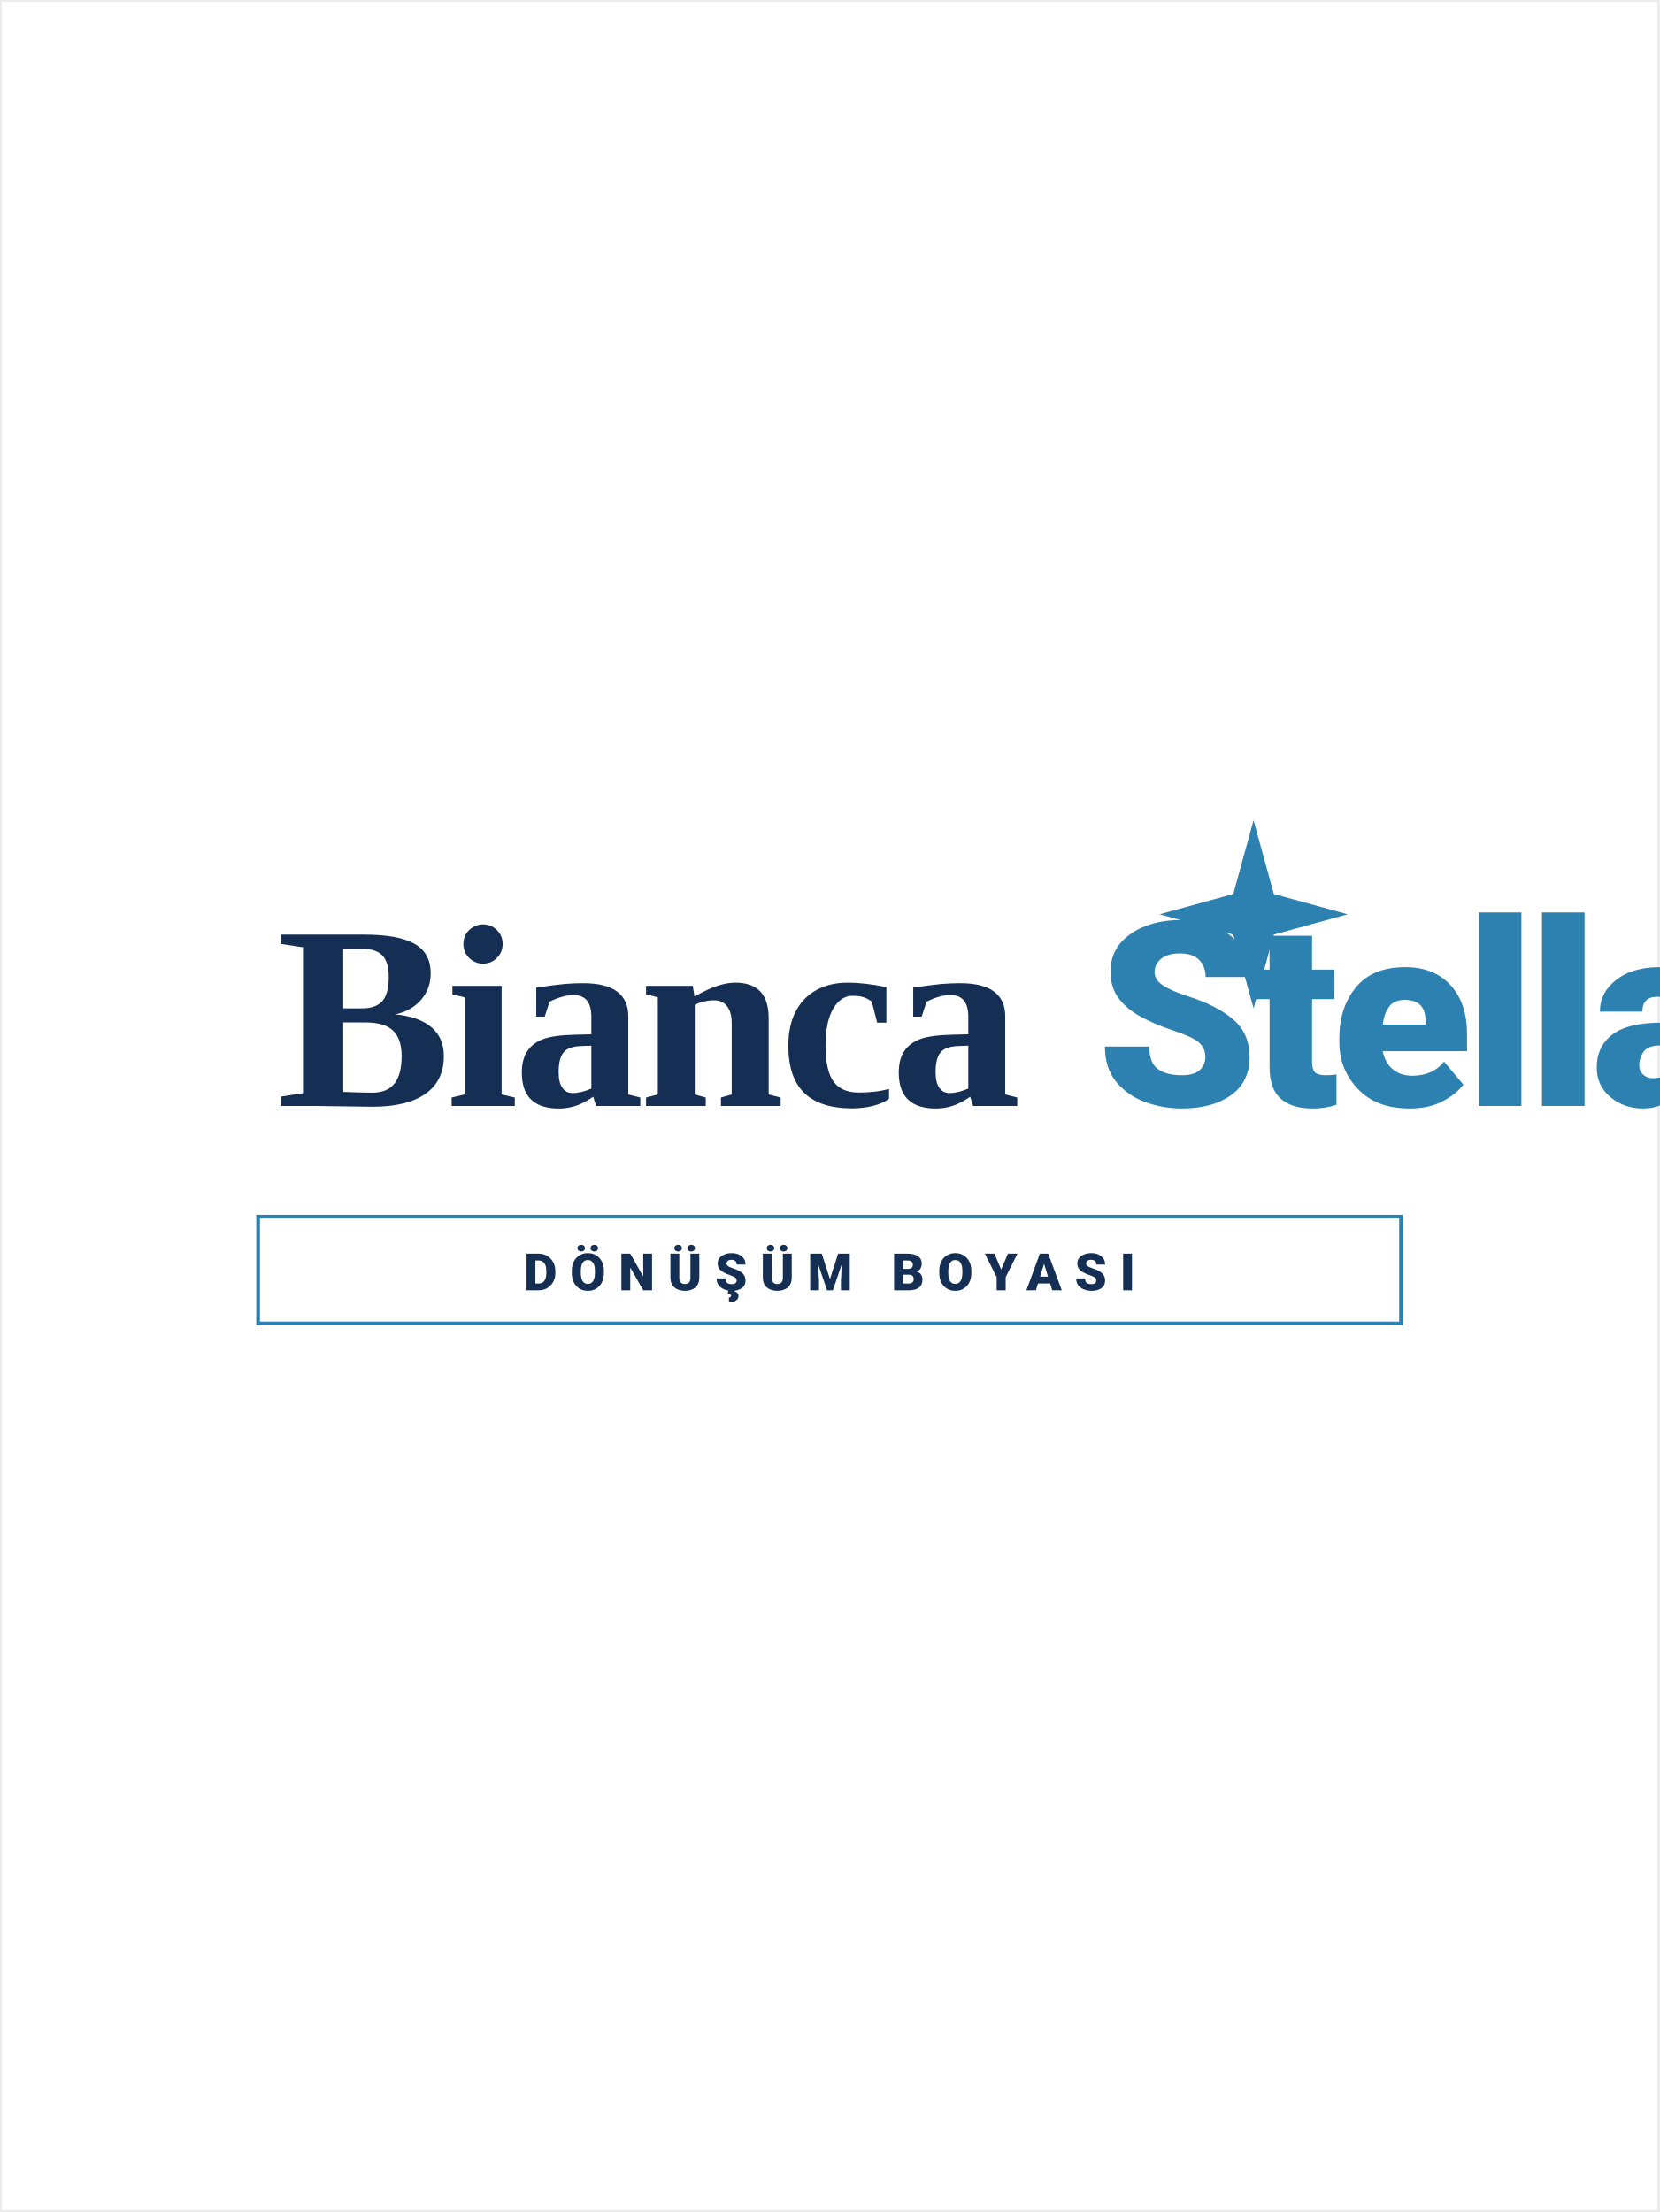
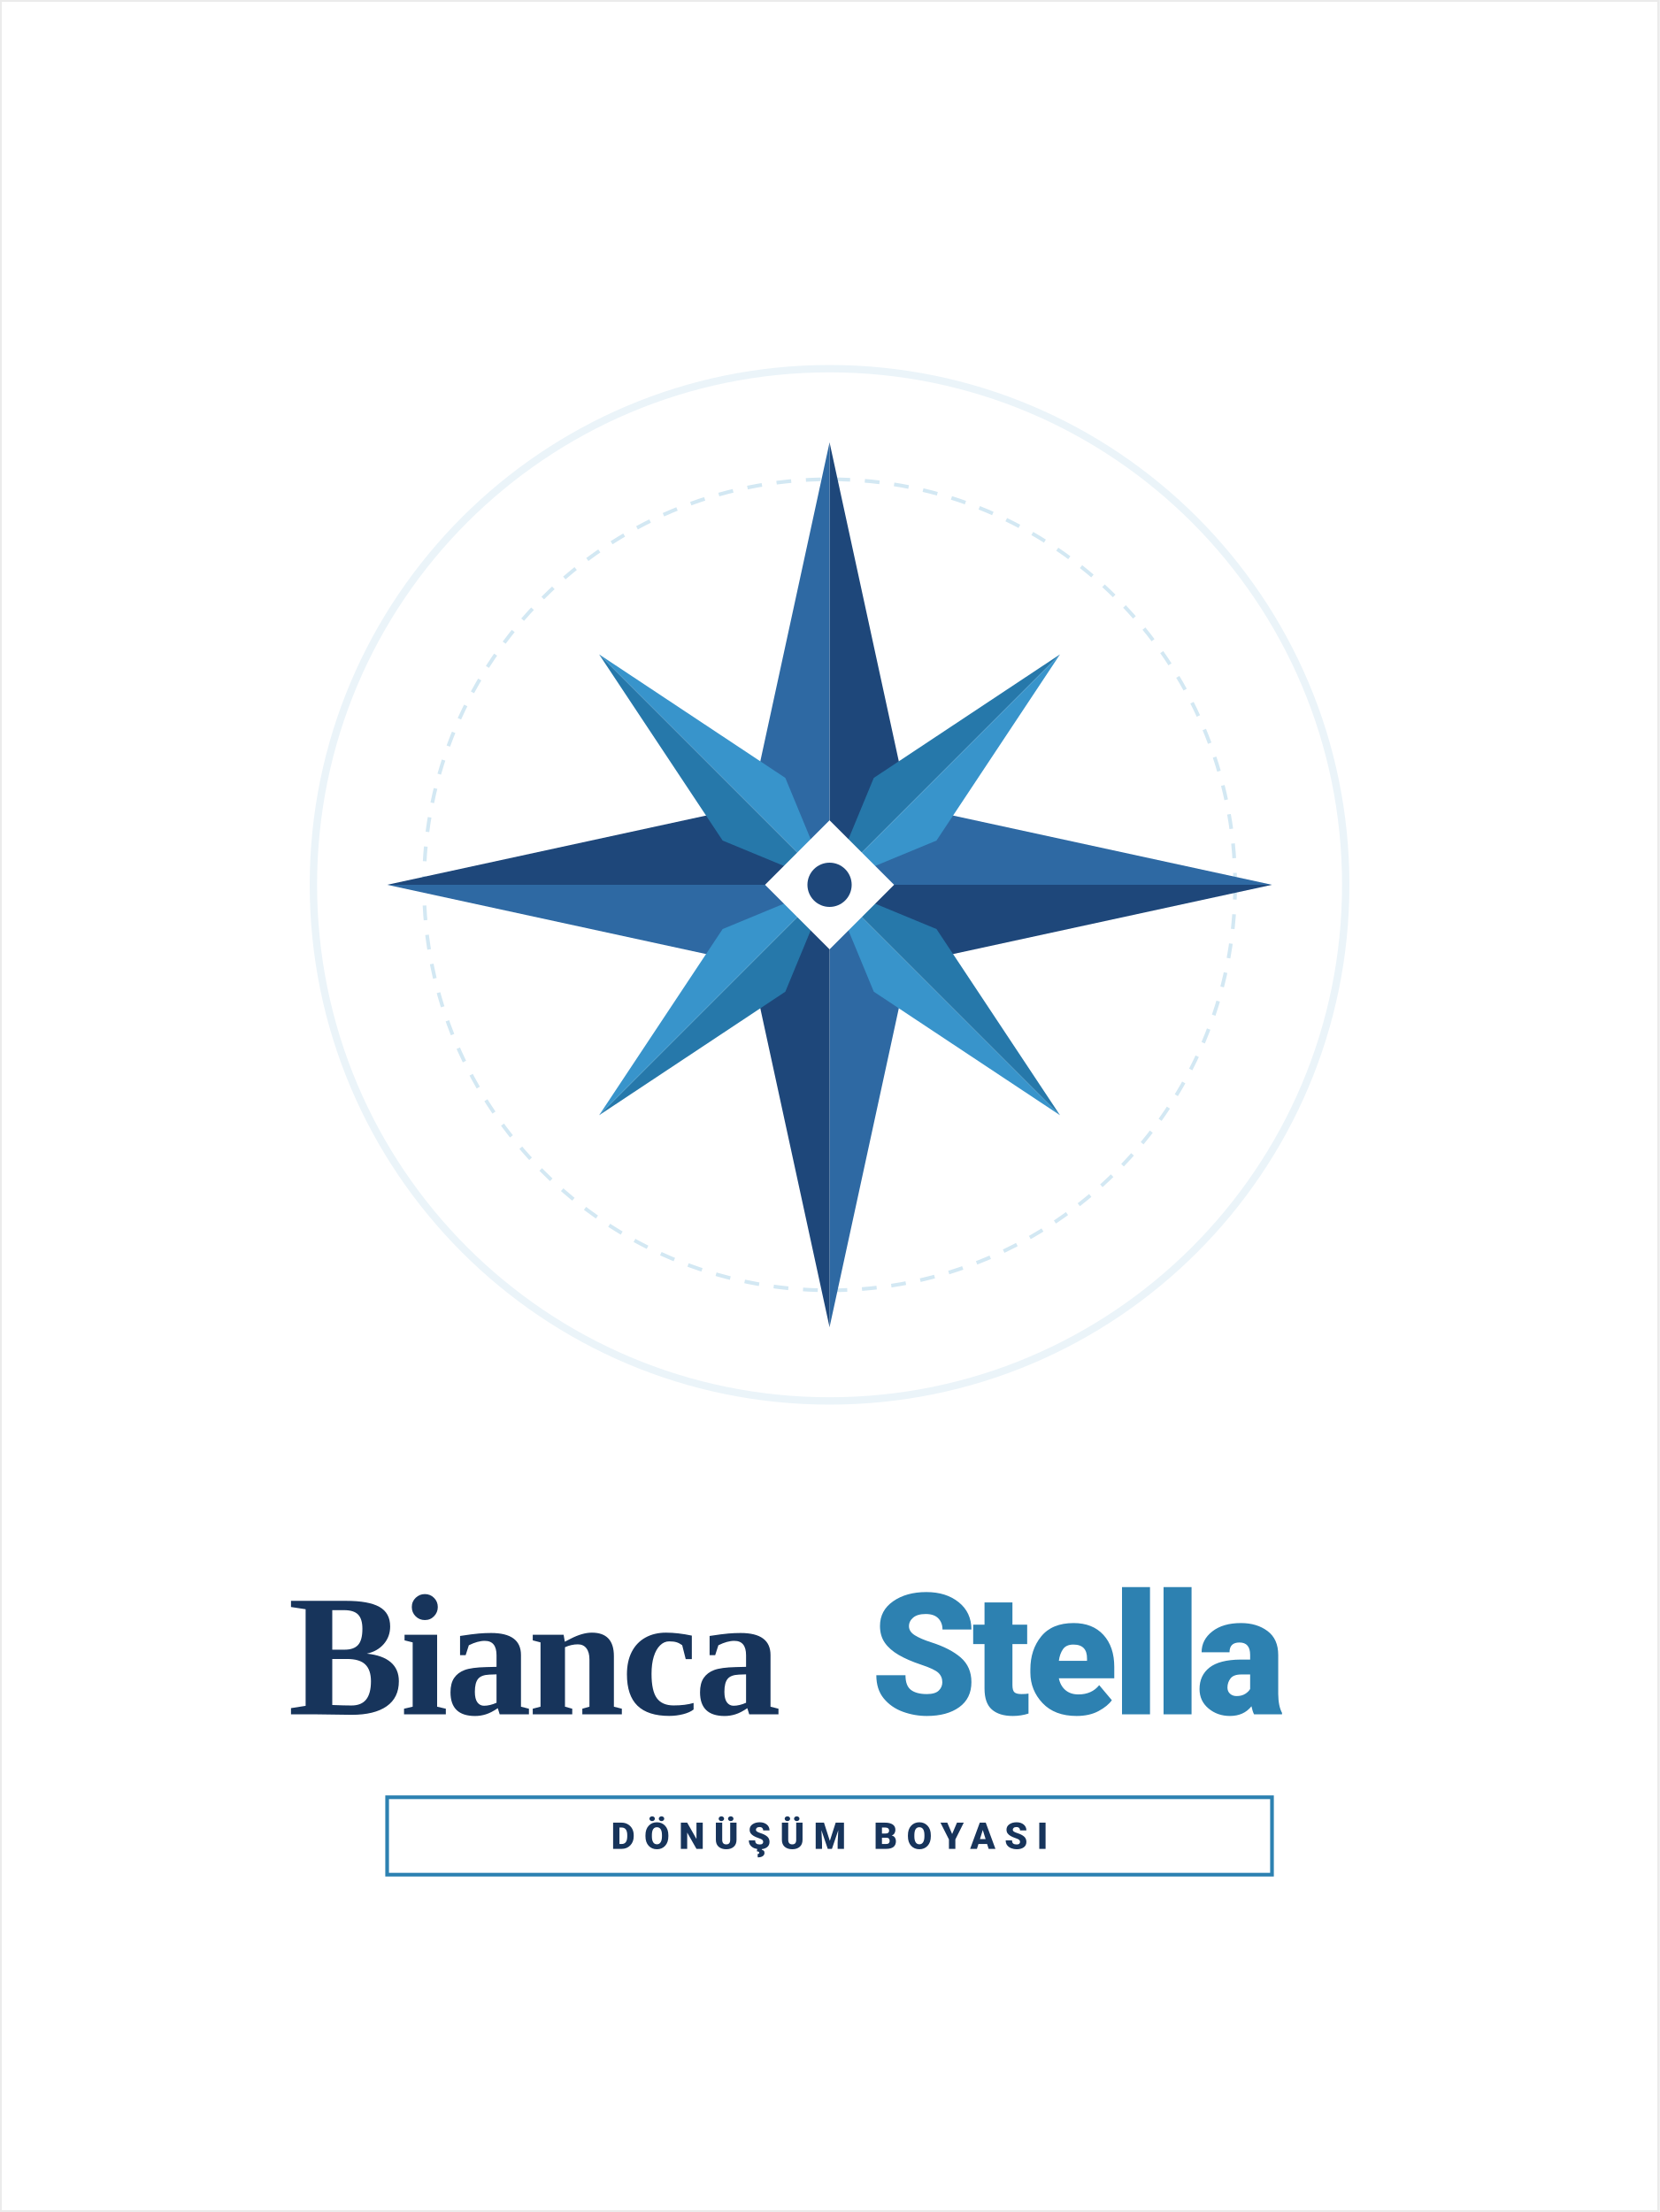
<svg xmlns="http://www.w3.org/2000/svg" viewBox="0 0 900 1200" width="100%" height="100%">
  <rect width="900" height="1200" fill="#FFFFFF" />
  <rect x="0.5" y="0.5" width="899" height="1199" fill="none" stroke="rgba(0,0,0,0.08)" stroke-width="1" />
-   <g transform="translate(450, 600)">
-     <path d="M 230,-155 L 241,-115 L 281,-104 L 241,-93 L 230,-53 L 219,-93 L 179,-104 L 219,-115 Z" fill="#2D81B1" />
-     <text x="-300" y="0" font-family="Georgia, 'Times New Roman', serif" font-size="142" font-weight="700" letter-spacing="-0.02em" fill="#152F54">Bianca</text>
-     <text x="145" y="0" font-family="-apple-system, BlinkMacSystemFont, 'Segoe UI', Roboto, 'Helvetica Neue', Arial, sans-serif" font-size="140" font-weight="800" letter-spacing="-0.03em" fill="#2D81B1">Stella</text>
-     <rect x="-310" y="60" width="620" height="58" fill="none" stroke="#2D81B1" stroke-width="2" />
-     <text x="0" y="100" font-family="-apple-system, BlinkMacSystemFont, 'Segoe UI', Roboto, 'Helvetica Neue', Arial, sans-serif" font-size="28" font-weight="800" letter-spacing="0.25em" fill="#152F54" text-anchor="middle">DÖNÜŞÜM BOYASI</text>
+   <g transform="translate(450, 480)">
+     <circle cx="0" cy="0" r="280" fill="none" stroke="#EBF4F9" stroke-width="4" />
+     <circle cx="0" cy="0" r="220" fill="none" stroke="#D3E8F3" stroke-width="2" stroke-dasharray="8 8" />
+     <polygon points="0,0 0,-240 38,-65" fill="#1E477A" />
+     <polygon points="0,0 0,-240 -38,-65" fill="#2E69A3" />
+     <polygon points="0,0 0,240 38,65" fill="#2E69A3" />
+     <polygon points="0,0 0,240 -38,65" fill="#1E477A" />
+     <polygon points="0,0 240,0 65,38" fill="#1E477A" />
+     <polygon points="0,0 240,0 65,-38" fill="#2E69A3" />
+     <polygon points="0,0 -240,0 -65,38" fill="#2E69A3" />
+     <polygon points="0,0 -240,0 -65,-38" fill="#1E477A" />
+     <polygon points="0,0 125,-125 24,-58" fill="#2678AA" />
+     <polygon points="0,0 125,-125 58,-24" fill="#3894CB" />
+     <polygon points="0,0 -125,-125 -24,-58" fill="#3894CB" />
+     <polygon points="0,0 -125,-125 -58,-24" fill="#2678AA" />
+     <polygon points="0,0 125,125 24,58" fill="#3894CB" />
+     <polygon points="0,0 125,125 58,24" fill="#2678AA" />
+     <polygon points="0,0 -125,125 -24,58" fill="#2678AA" />
+     <polygon points="0,0 -125,125 -58,24" fill="#3894CB" />
+     <polygon points="0,-35 35,0 0,35 -35,0" fill="#FFFFFF" />
+     <circle cx="0" cy="0" r="12" fill="#1E477A" />
+   </g>
+   <g transform="translate(450, 930)">
+     <text x="-160" y="0" font-family="Georgia, 'Times New Roman', serif" font-size="94" font-weight="700" letter-spacing="-0.02em" fill="#17345B" text-anchor="middle">Bianca</text>
+     <text x="135" y="0" font-family="-apple-system, BlinkMacSystemFont, 'Segoe UI', Roboto, 'Helvetica Neue', Arial, sans-serif" font-size="92" font-weight="800" letter-spacing="-0.03em" fill="#2D81B1" text-anchor="middle">Stella</text>
+     <rect x="-240" y="45" width="480" height="42" fill="none" stroke="#2D81B1" stroke-width="2" />
+     <text x="0" y="73" font-family="-apple-system, BlinkMacSystemFont, 'Segoe UI', Roboto, 'Helvetica Neue', Arial, sans-serif" font-size="20" font-weight="800" letter-spacing="0.25em" fill="#17345B" text-anchor="middle">DÖNÜŞÜM BOYASI</text>
  </g>
</svg>
